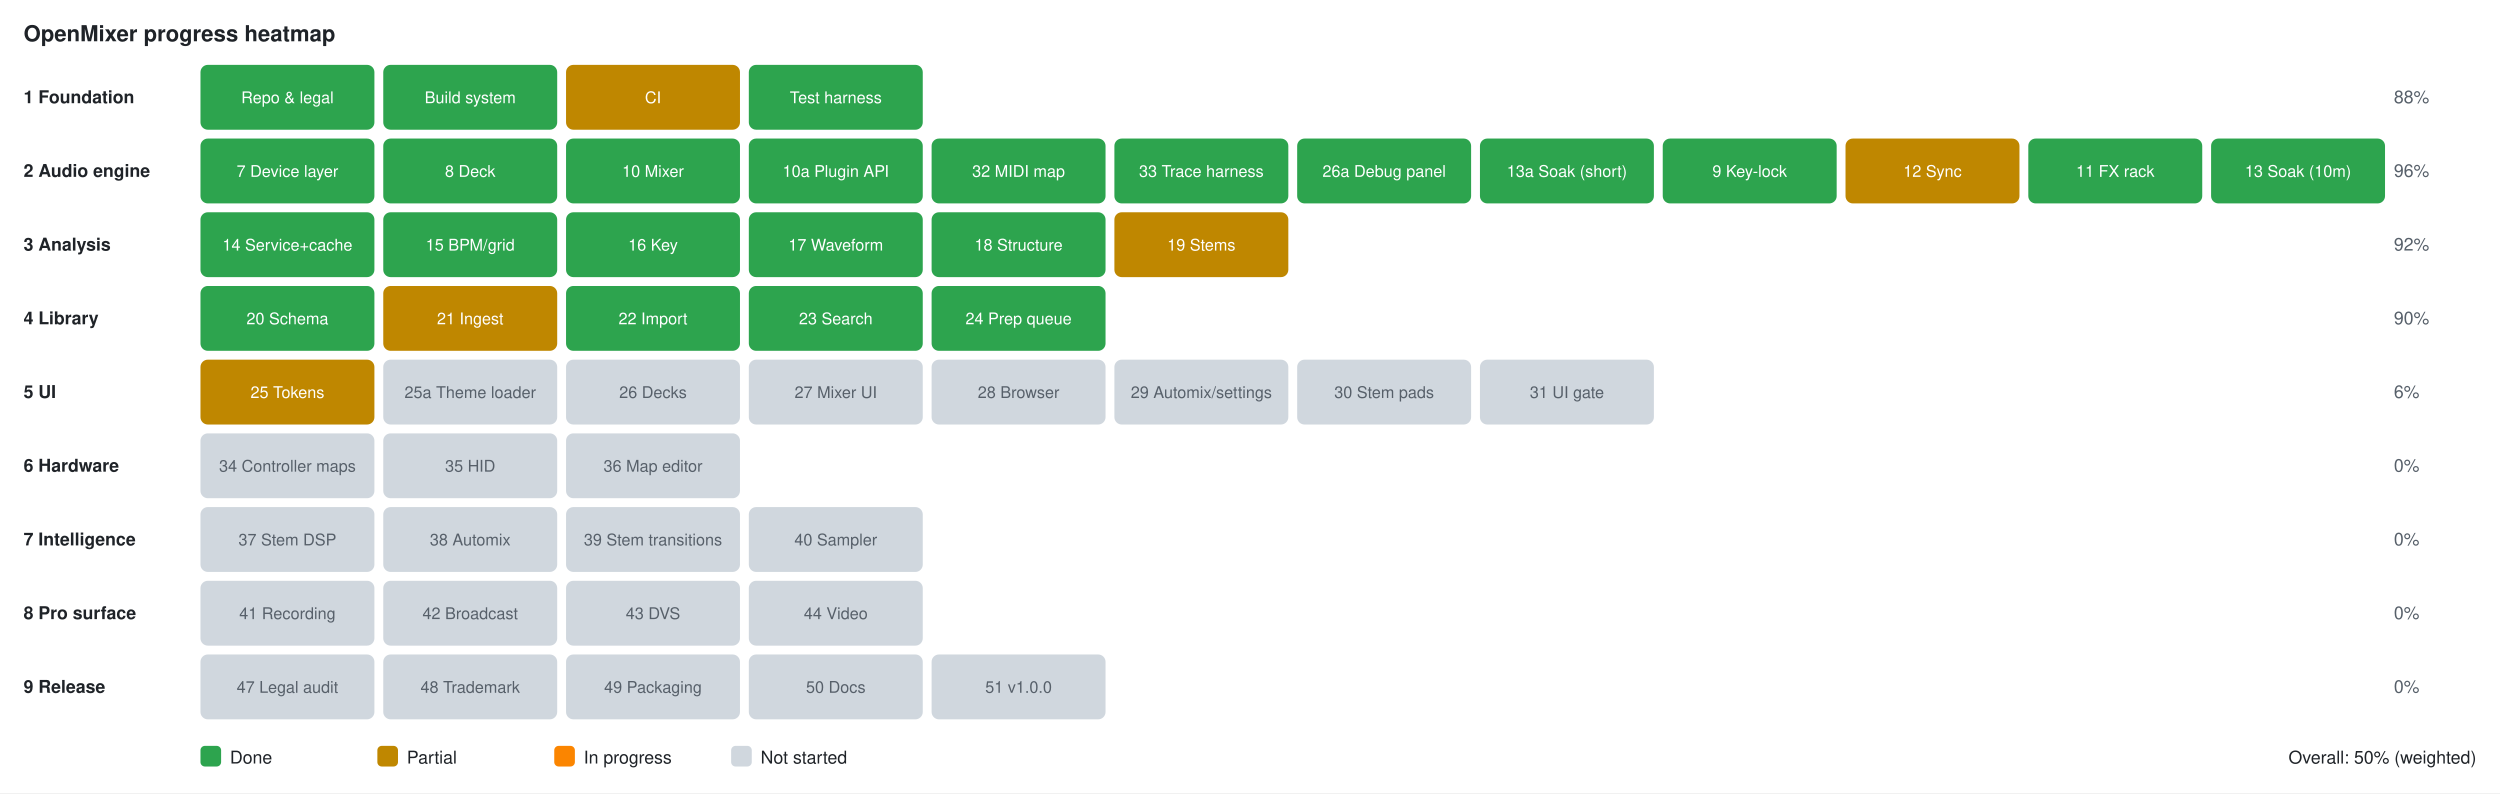
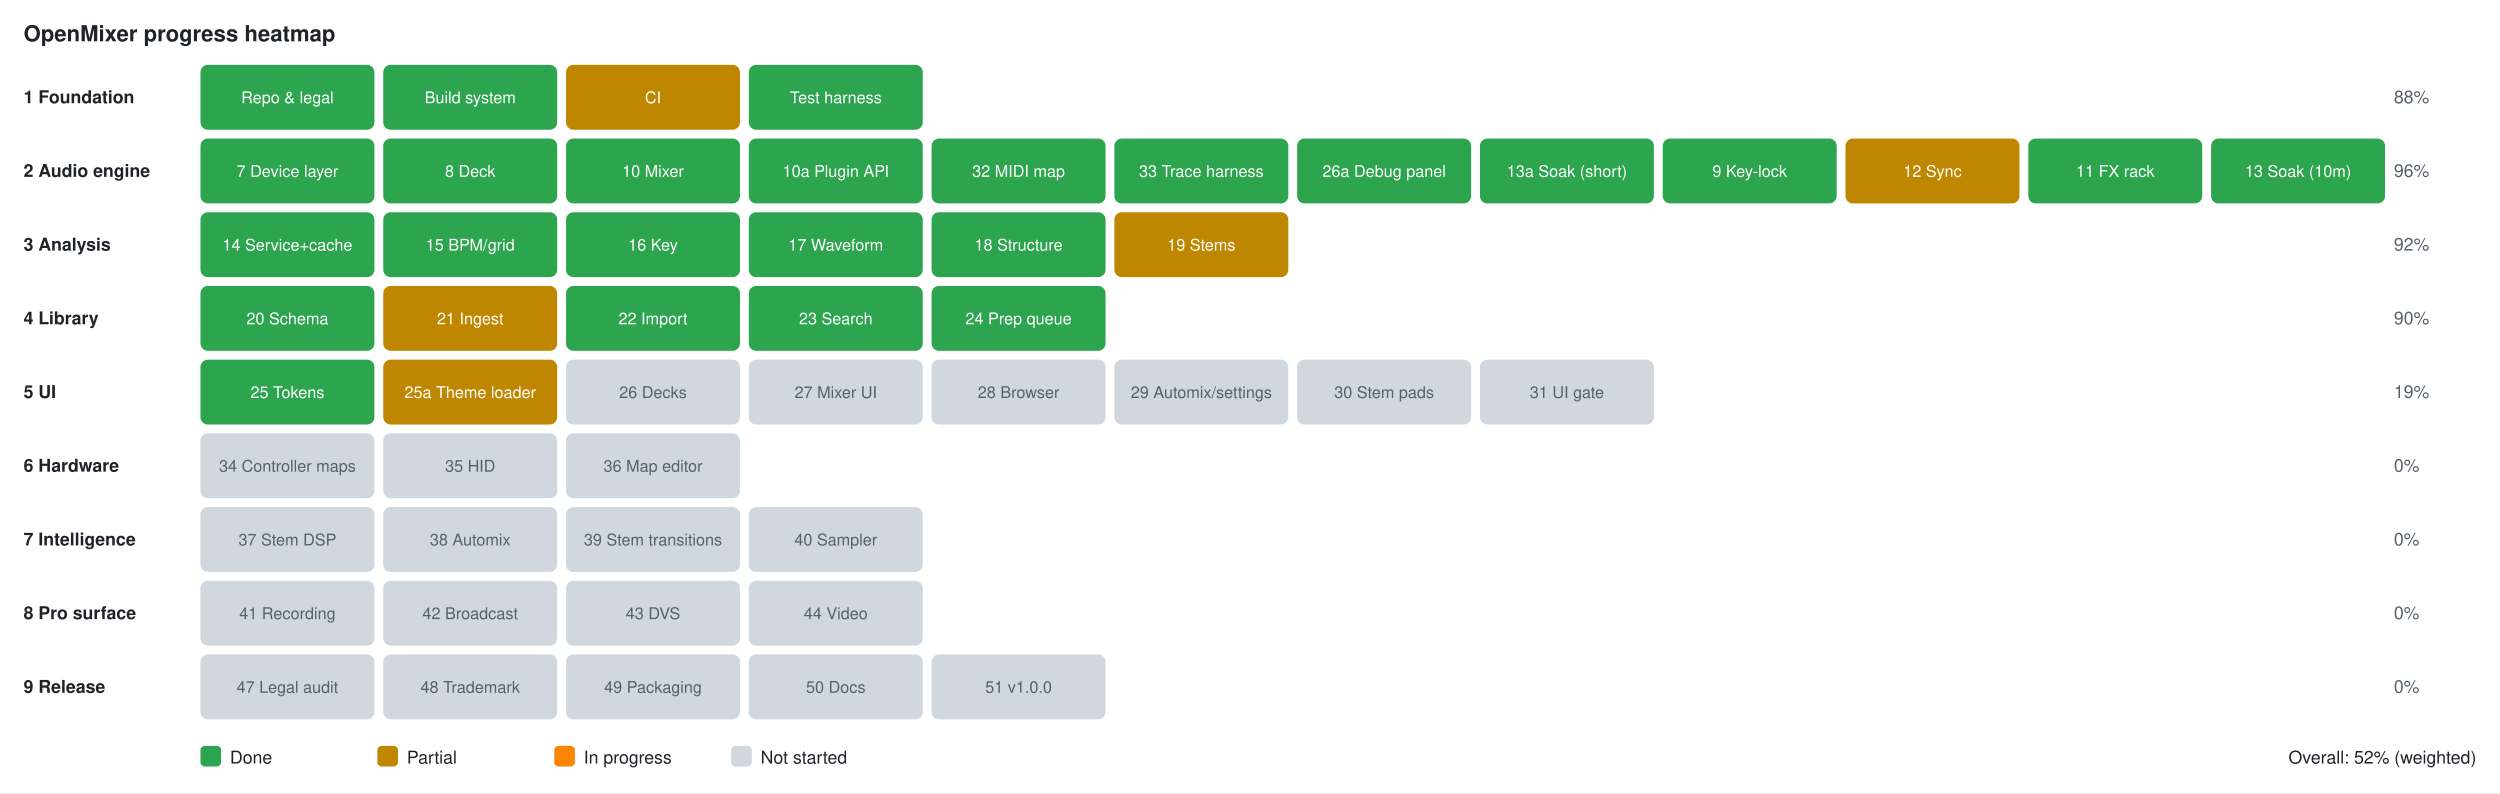
<svg xmlns="http://www.w3.org/2000/svg" width="1696" height="538" viewBox="0 0 1696 538" font-family="-apple-system,Segoe UI,Helvetica,Arial,sans-serif">
  <rect width="100%" height="100%" fill="#ffffff" />
  <text x="16" y="28" font-size="15" font-weight="600" fill="#1f2328">OpenMixer progress heatmap</text>
  <text x="16" y="70.0" font-size="12" font-weight="600" fill="#1f2328">1 Foundation</text>
  <g>
    <rect x="136" y="44" width="118" height="44" rx="5" fill="#2da44e" />
    <text x="195.0" y="70.0" font-size="11" text-anchor="middle" fill="#ffffff">Repo &amp; legal</text>
  </g>
  <g>
    <rect x="260" y="44" width="118" height="44" rx="5" fill="#2da44e" />
    <text x="319.0" y="70.0" font-size="11" text-anchor="middle" fill="#ffffff">Build system</text>
  </g>
  <g>
    <rect x="384" y="44" width="118" height="44" rx="5" fill="#bf8700" />
    <text x="443.0" y="70.0" font-size="11" text-anchor="middle" fill="#ffffff">CI</text>
  </g>
  <g>
    <rect x="508" y="44" width="118" height="44" rx="5" fill="#2da44e" />
    <text x="567.0" y="70.0" font-size="11" text-anchor="middle" fill="#ffffff">Test harness</text>
  </g>
  <text x="1624" y="70.0" font-size="12" fill="#57606a">88%</text>
  <text x="16" y="120.0" font-size="12" font-weight="600" fill="#1f2328">2 Audio engine</text>
  <g>
    <rect x="136" y="94" width="118" height="44" rx="5" fill="#2da44e" />
    <text x="195.0" y="120.0" font-size="11" text-anchor="middle" fill="#ffffff">7 Device layer</text>
  </g>
  <g>
    <rect x="260" y="94" width="118" height="44" rx="5" fill="#2da44e" />
    <text x="319.0" y="120.0" font-size="11" text-anchor="middle" fill="#ffffff">8 Deck</text>
  </g>
  <g>
    <rect x="384" y="94" width="118" height="44" rx="5" fill="#2da44e" />
    <text x="443.0" y="120.0" font-size="11" text-anchor="middle" fill="#ffffff">10 Mixer</text>
  </g>
  <g>
    <rect x="508" y="94" width="118" height="44" rx="5" fill="#2da44e" />
    <text x="567.0" y="120.0" font-size="11" text-anchor="middle" fill="#ffffff">10a Plugin API</text>
  </g>
  <g>
    <rect x="632" y="94" width="118" height="44" rx="5" fill="#2da44e" />
    <text x="691.0" y="120.0" font-size="11" text-anchor="middle" fill="#ffffff">32 MIDI map</text>
  </g>
  <g>
    <rect x="756" y="94" width="118" height="44" rx="5" fill="#2da44e" />
    <text x="815.0" y="120.0" font-size="11" text-anchor="middle" fill="#ffffff">33 Trace harness</text>
  </g>
  <g>
    <rect x="880" y="94" width="118" height="44" rx="5" fill="#2da44e" />
    <text x="939.0" y="120.0" font-size="11" text-anchor="middle" fill="#ffffff">26a Debug panel</text>
  </g>
  <g>
    <rect x="1004" y="94" width="118" height="44" rx="5" fill="#2da44e" />
    <text x="1063.0" y="120.0" font-size="11" text-anchor="middle" fill="#ffffff">13a Soak (short)</text>
  </g>
  <g>
    <rect x="1128" y="94" width="118" height="44" rx="5" fill="#2da44e" />
    <text x="1187.0" y="120.0" font-size="11" text-anchor="middle" fill="#ffffff">9 Key-lock</text>
  </g>
  <g>
    <rect x="1252" y="94" width="118" height="44" rx="5" fill="#bf8700" />
    <text x="1311.0" y="120.0" font-size="11" text-anchor="middle" fill="#ffffff">12 Sync</text>
  </g>
  <g>
    <rect x="1376" y="94" width="118" height="44" rx="5" fill="#2da44e" />
    <text x="1435.0" y="120.0" font-size="11" text-anchor="middle" fill="#ffffff">11 FX rack</text>
  </g>
  <g>
    <rect x="1500" y="94" width="118" height="44" rx="5" fill="#2da44e" />
    <text x="1559.0" y="120.0" font-size="11" text-anchor="middle" fill="#ffffff">13 Soak (10m)</text>
  </g>
  <text x="1624" y="120.0" font-size="12" fill="#57606a">96%</text>
  <text x="16" y="170.0" font-size="12" font-weight="600" fill="#1f2328">3 Analysis</text>
  <g>
    <rect x="136" y="144" width="118" height="44" rx="5" fill="#2da44e" />
    <text x="195.0" y="170.0" font-size="11" text-anchor="middle" fill="#ffffff">14 Service+cache</text>
  </g>
  <g>
    <rect x="260" y="144" width="118" height="44" rx="5" fill="#2da44e" />
    <text x="319.0" y="170.0" font-size="11" text-anchor="middle" fill="#ffffff">15 BPM/grid</text>
  </g>
  <g>
    <rect x="384" y="144" width="118" height="44" rx="5" fill="#2da44e" />
    <text x="443.0" y="170.0" font-size="11" text-anchor="middle" fill="#ffffff">16 Key</text>
  </g>
  <g>
    <rect x="508" y="144" width="118" height="44" rx="5" fill="#2da44e" />
    <text x="567.0" y="170.0" font-size="11" text-anchor="middle" fill="#ffffff">17 Waveform</text>
  </g>
  <g>
    <rect x="632" y="144" width="118" height="44" rx="5" fill="#2da44e" />
    <text x="691.0" y="170.0" font-size="11" text-anchor="middle" fill="#ffffff">18 Structure</text>
  </g>
  <g>
    <rect x="756" y="144" width="118" height="44" rx="5" fill="#bf8700" />
    <text x="815.0" y="170.0" font-size="11" text-anchor="middle" fill="#ffffff">19 Stems</text>
  </g>
  <text x="1624" y="170.0" font-size="12" fill="#57606a">92%</text>
  <text x="16" y="220.0" font-size="12" font-weight="600" fill="#1f2328">4 Library</text>
  <g>
    <rect x="136" y="194" width="118" height="44" rx="5" fill="#2da44e" />
    <text x="195.0" y="220.0" font-size="11" text-anchor="middle" fill="#ffffff">20 Schema</text>
  </g>
  <g>
    <rect x="260" y="194" width="118" height="44" rx="5" fill="#bf8700" />
    <text x="319.0" y="220.0" font-size="11" text-anchor="middle" fill="#ffffff">21 Ingest</text>
  </g>
  <g>
    <rect x="384" y="194" width="118" height="44" rx="5" fill="#2da44e" />
    <text x="443.0" y="220.0" font-size="11" text-anchor="middle" fill="#ffffff">22 Import</text>
  </g>
  <g>
    <rect x="508" y="194" width="118" height="44" rx="5" fill="#2da44e" />
    <text x="567.0" y="220.0" font-size="11" text-anchor="middle" fill="#ffffff">23 Search</text>
  </g>
  <g>
    <rect x="632" y="194" width="118" height="44" rx="5" fill="#2da44e" />
    <text x="691.0" y="220.0" font-size="11" text-anchor="middle" fill="#ffffff">24 Prep queue</text>
  </g>
  <text x="1624" y="220.0" font-size="12" fill="#57606a">90%</text>
  <text x="16" y="270.0" font-size="12" font-weight="600" fill="#1f2328">5 UI</text>
  <g>
-     <rect x="136" y="244" width="118" height="44" rx="5" fill="#bf8700" />
+     <rect x="136" y="244" width="118" height="44" rx="5" fill="#2da44e" />
    <text x="195.0" y="270.0" font-size="11" text-anchor="middle" fill="#ffffff">25 Tokens</text>
  </g>
  <g>
-     <rect x="260" y="244" width="118" height="44" rx="5" fill="#d0d7de" />
-     <text x="319.0" y="270.0" font-size="11" text-anchor="middle" fill="#57606a">25a Theme loader</text>
+     <rect x="260" y="244" width="118" height="44" rx="5" fill="#bf8700" />
+     <text x="319.0" y="270.0" font-size="11" text-anchor="middle" fill="#ffffff">25a Theme loader</text>
  </g>
  <g>
    <rect x="384" y="244" width="118" height="44" rx="5" fill="#d0d7de" />
    <text x="443.0" y="270.0" font-size="11" text-anchor="middle" fill="#57606a">26 Decks</text>
  </g>
  <g>
    <rect x="508" y="244" width="118" height="44" rx="5" fill="#d0d7de" />
    <text x="567.0" y="270.0" font-size="11" text-anchor="middle" fill="#57606a">27 Mixer UI</text>
  </g>
  <g>
    <rect x="632" y="244" width="118" height="44" rx="5" fill="#d0d7de" />
    <text x="691.0" y="270.0" font-size="11" text-anchor="middle" fill="#57606a">28 Browser</text>
  </g>
  <g>
    <rect x="756" y="244" width="118" height="44" rx="5" fill="#d0d7de" />
    <text x="815.0" y="270.0" font-size="11" text-anchor="middle" fill="#57606a">29 Automix/settings</text>
  </g>
  <g>
    <rect x="880" y="244" width="118" height="44" rx="5" fill="#d0d7de" />
    <text x="939.0" y="270.0" font-size="11" text-anchor="middle" fill="#57606a">30 Stem pads</text>
  </g>
  <g>
    <rect x="1004" y="244" width="118" height="44" rx="5" fill="#d0d7de" />
    <text x="1063.0" y="270.0" font-size="11" text-anchor="middle" fill="#57606a">31 UI gate</text>
  </g>
-   <text x="1624" y="270.0" font-size="12" fill="#57606a">6%</text>
+   <text x="1624" y="270.0" font-size="12" fill="#57606a">19%</text>
  <text x="16" y="320.0" font-size="12" font-weight="600" fill="#1f2328">6 Hardware</text>
  <g>
    <rect x="136" y="294" width="118" height="44" rx="5" fill="#d0d7de" />
    <text x="195.0" y="320.0" font-size="11" text-anchor="middle" fill="#57606a">34 Controller maps</text>
  </g>
  <g>
    <rect x="260" y="294" width="118" height="44" rx="5" fill="#d0d7de" />
    <text x="319.0" y="320.0" font-size="11" text-anchor="middle" fill="#57606a">35 HID</text>
  </g>
  <g>
    <rect x="384" y="294" width="118" height="44" rx="5" fill="#d0d7de" />
    <text x="443.0" y="320.0" font-size="11" text-anchor="middle" fill="#57606a">36 Map editor</text>
  </g>
  <text x="1624" y="320.0" font-size="12" fill="#57606a">0%</text>
  <text x="16" y="370.0" font-size="12" font-weight="600" fill="#1f2328">7 Intelligence</text>
  <g>
    <rect x="136" y="344" width="118" height="44" rx="5" fill="#d0d7de" />
    <text x="195.0" y="370.0" font-size="11" text-anchor="middle" fill="#57606a">37 Stem DSP</text>
  </g>
  <g>
    <rect x="260" y="344" width="118" height="44" rx="5" fill="#d0d7de" />
    <text x="319.0" y="370.0" font-size="11" text-anchor="middle" fill="#57606a">38 Automix</text>
  </g>
  <g>
    <rect x="384" y="344" width="118" height="44" rx="5" fill="#d0d7de" />
    <text x="443.0" y="370.0" font-size="11" text-anchor="middle" fill="#57606a">39 Stem transitions</text>
  </g>
  <g>
    <rect x="508" y="344" width="118" height="44" rx="5" fill="#d0d7de" />
    <text x="567.0" y="370.0" font-size="11" text-anchor="middle" fill="#57606a">40 Sampler</text>
  </g>
  <text x="1624" y="370.0" font-size="12" fill="#57606a">0%</text>
  <text x="16" y="420.0" font-size="12" font-weight="600" fill="#1f2328">8 Pro surface</text>
  <g>
    <rect x="136" y="394" width="118" height="44" rx="5" fill="#d0d7de" />
    <text x="195.0" y="420.0" font-size="11" text-anchor="middle" fill="#57606a">41 Recording</text>
  </g>
  <g>
    <rect x="260" y="394" width="118" height="44" rx="5" fill="#d0d7de" />
    <text x="319.0" y="420.0" font-size="11" text-anchor="middle" fill="#57606a">42 Broadcast</text>
  </g>
  <g>
    <rect x="384" y="394" width="118" height="44" rx="5" fill="#d0d7de" />
    <text x="443.0" y="420.0" font-size="11" text-anchor="middle" fill="#57606a">43 DVS</text>
  </g>
  <g>
    <rect x="508" y="394" width="118" height="44" rx="5" fill="#d0d7de" />
    <text x="567.0" y="420.0" font-size="11" text-anchor="middle" fill="#57606a">44 Video</text>
  </g>
  <text x="1624" y="420.0" font-size="12" fill="#57606a">0%</text>
  <text x="16" y="470.0" font-size="12" font-weight="600" fill="#1f2328">9 Release</text>
  <g>
    <rect x="136" y="444" width="118" height="44" rx="5" fill="#d0d7de" />
    <text x="195.0" y="470.0" font-size="11" text-anchor="middle" fill="#57606a">47 Legal audit</text>
  </g>
  <g>
    <rect x="260" y="444" width="118" height="44" rx="5" fill="#d0d7de" />
    <text x="319.0" y="470.0" font-size="11" text-anchor="middle" fill="#57606a">48 Trademark</text>
  </g>
  <g>
    <rect x="384" y="444" width="118" height="44" rx="5" fill="#d0d7de" />
    <text x="443.0" y="470.0" font-size="11" text-anchor="middle" fill="#57606a">49 Packaging</text>
  </g>
  <g>
    <rect x="508" y="444" width="118" height="44" rx="5" fill="#d0d7de" />
    <text x="567.0" y="470.0" font-size="11" text-anchor="middle" fill="#57606a">50 Docs</text>
  </g>
  <g>
    <rect x="632" y="444" width="118" height="44" rx="5" fill="#d0d7de" />
    <text x="691.0" y="470.0" font-size="11" text-anchor="middle" fill="#57606a">51 v1.0.0</text>
  </g>
  <text x="1624" y="470.0" font-size="12" fill="#57606a">0%</text>
  <rect x="136" y="506" width="14" height="14" rx="3" fill="#2da44e" />
  <text x="156" y="518" font-size="12" fill="#1f2328">Done</text>
  <rect x="256" y="506" width="14" height="14" rx="3" fill="#bf8700" />
  <text x="276" y="518" font-size="12" fill="#1f2328">Partial</text>
  <rect x="376" y="506" width="14" height="14" rx="3" fill="#fb8500" />
  <text x="396" y="518" font-size="12" fill="#1f2328">In progress</text>
  <rect x="496" y="506" width="14" height="14" rx="3" fill="#d0d7de" />
  <text x="516" y="518" font-size="12" fill="#1f2328">Not started</text>
-   <text x="1680" y="518" font-size="12" text-anchor="end" fill="#1f2328">Overall: 50% (weighted)</text>
+   <text x="1680" y="518" font-size="12" text-anchor="end" fill="#1f2328">Overall: 52% (weighted)</text>
</svg>
